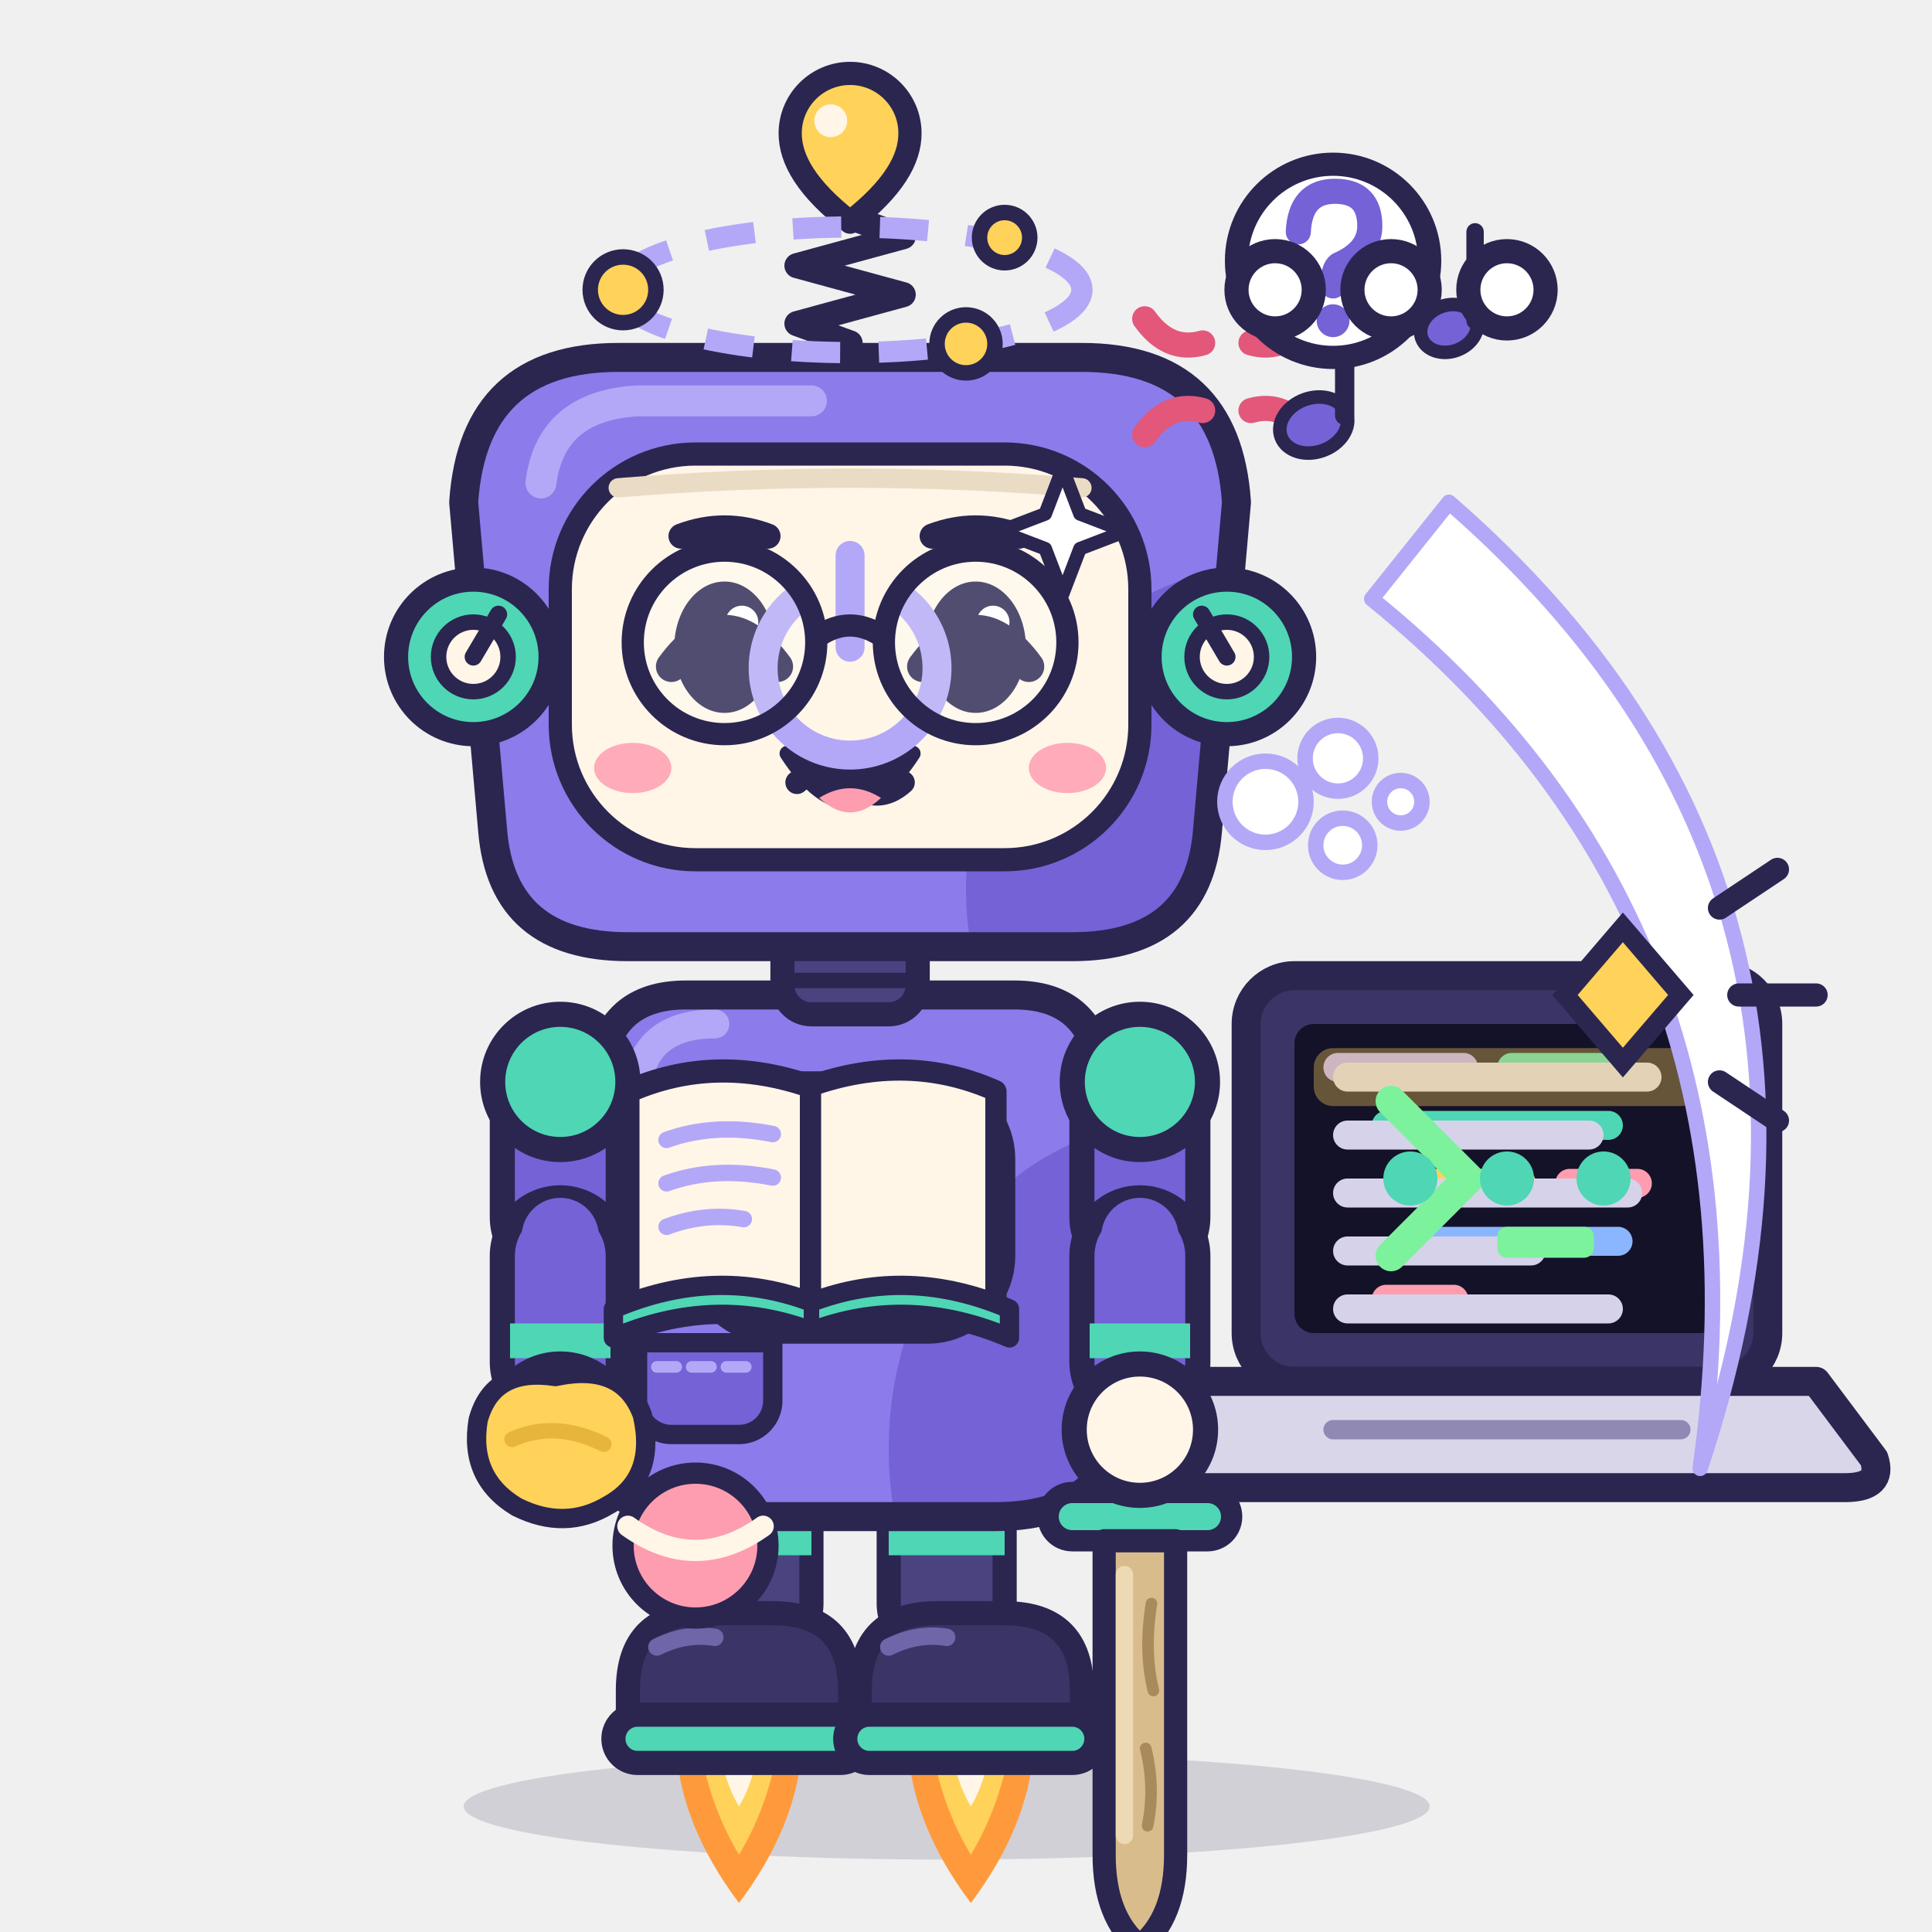
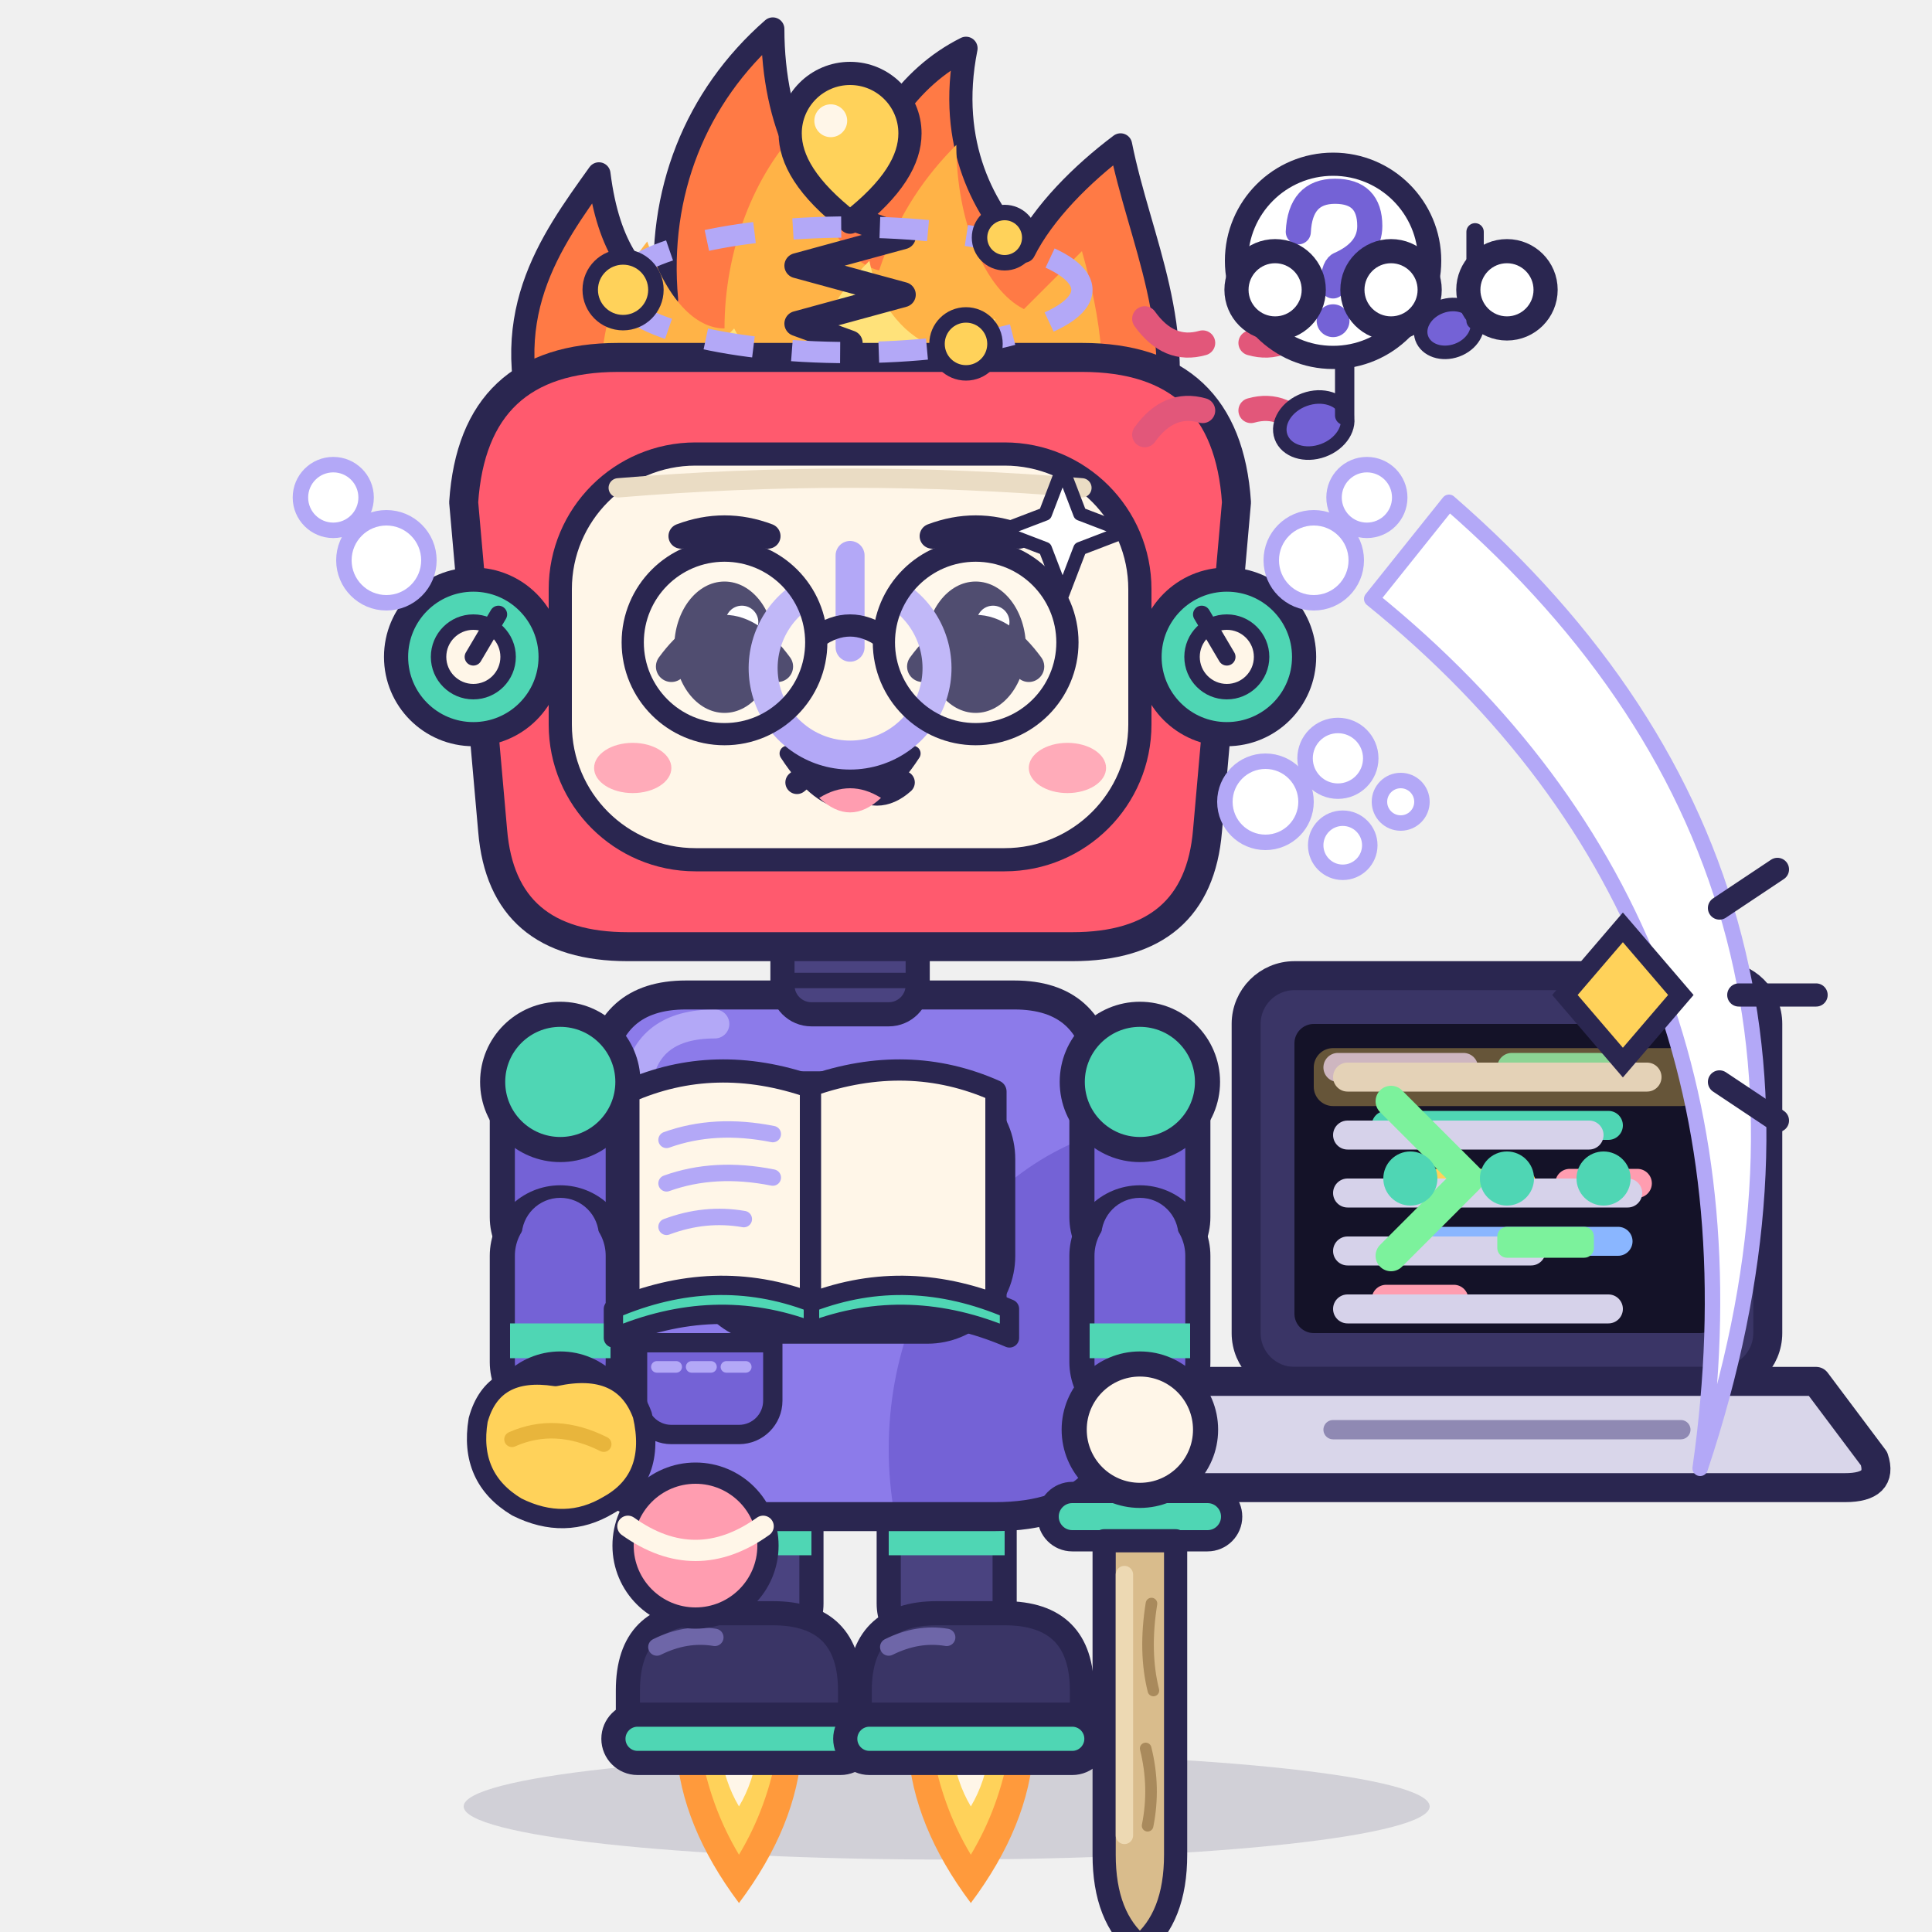
<svg xmlns="http://www.w3.org/2000/svg" viewBox="0 0 200 200" class="rb" role="img" aria-label="A small lilac robot with a laptop">
  <defs>
    <clipPath id="rb-screen-clip">
      <rect x="134" y="106" width="44" height="32" rx="2" />
    </clipPath>
    <clipPath id="rb-head-clip">
      <path d="M64 37 H112 Q127 37 128 52 L125 86 Q124 98 111 98 H65 Q52 98 51 86 L48 52 Q49 37 64 37 Z" />
    </clipPath>
    <clipPath id="rb-body-clip">
      <path d="M71 103 H105 Q113 103 114 111 L116 143 Q117 157 103 157 H73 Q59 157 60 143 L62 111 Q63 103 71 103 Z" />
    </clipPath>
  </defs>
  <ellipse class="rb-shadow" data-nohit="" cx="98" cy="187" rx="50" ry="5.5" fill="#2A2650" opacity=".16" />
  <g class="rb-fly">
    <g class="rb-float">
      <g class="rb-react">
        <g class="rb-figure">
          <g class="rb-legs">
            <g class="rb-leg rb-leg-l">
              <g class="rb-flame rb-flame-l" data-nohit="">
                <g class="rb-flicker">
                  <path d="M70 181 Q70.5 189 76.5 197 Q82.5 189 83 181 Z" fill="#FF9A3C" />
                  <path d="M72.5 181 Q73.5 187 76.5 192 Q79.5 187 80.5 181 Z" fill="#FFD25A" />
                  <path d="M74.5 181 Q75 184.5 76.5 187 Q78 184.5 78.5 181 Z" fill="#FFF6E8" />
                </g>
              </g>
              <rect x="72" y="146" width="12" height="25" rx="5" fill="#4A4380" stroke="#2A2650" stroke-width="2.5" />
              <rect x="72" y="157" width="12" height="4" fill="#4FD6B4" />
              <path d="M65 181 V175 Q65 167 73 167 H80 Q88 167 88 175 V181 Z" fill="#3A3566" stroke="#2A2650" stroke-width="2.5" stroke-linejoin="round" />
              <rect x="63.5" y="177.5" width="26" height="5" rx="2.5" fill="#4FD6B4" stroke="#2A2650" stroke-width="2.5" />
              <path d="M68 170.5 Q71 169 74 169.5" fill="none" stroke="#6E66A8" stroke-width="1.8" stroke-linecap="round" />
            </g>
            <g class="rb-leg rb-leg-r">
              <g class="rb-flame rb-flame-r" data-nohit="">
                <g class="rb-flicker">
                  <path d="M94 181 Q94.5 189 100.5 197 Q106.5 189 107 181 Z" fill="#FF9A3C" />
                  <path d="M96.5 181 Q97.5 187 100.5 192 Q103.5 187 104.5 181 Z" fill="#FFD25A" />
                  <path d="M98.5 181 Q99 184.5 100.5 187 Q102 184.5 102.5 181 Z" fill="#FFF6E8" />
                </g>
              </g>
              <rect x="92" y="146" width="12" height="25" rx="5" fill="#4A4380" stroke="#2A2650" stroke-width="2.5" />
              <rect x="92" y="157" width="12" height="4" fill="#4FD6B4" />
              <path d="M89 181 V175 Q89 167 97 167 H104 Q112 167 112 175 V181 Z" fill="#3A3566" stroke="#2A2650" stroke-width="2.5" stroke-linejoin="round" />
              <rect x="87.5" y="177.5" width="26" height="5" rx="2.5" fill="#4FD6B4" stroke="#2A2650" stroke-width="2.5" />
              <path d="M92 170.5 Q95 169 98 169.5" fill="none" stroke="#6E66A8" stroke-width="1.8" stroke-linecap="round" />
            </g>
          </g>
          <g class="rb-torso">
            <g class="rb-body">
              <path d="M71 103 H105 Q113 103 114 111 L116 143 Q117 157 103 157 H73 Q59 157 60 143 L62 111 Q63 103 71 103 Z" fill="#8C7BEA" />
              <g clip-path="url(#rb-body-clip)">
                <ellipse cx="122" cy="150" rx="30" ry="34" fill="#7462D6" />
                <path d="M66 112 Q67 106 74 106" fill="none" stroke="#B3A8F7" stroke-width="3" stroke-linecap="round" />
              </g>
              <path d="M71 103 H105 Q113 103 114 111 L116 143 Q117 157 103 157 H73 Q59 157 60 143 L62 111 Q63 103 71 103 Z" fill="none" stroke="#2A2650" stroke-width="3" stroke-linejoin="round" />
              <rect x="72" y="112" width="32" height="26" rx="8" fill="#FFF6E8" stroke="#2A2650" stroke-width="2.2" />
              <rect x="76" y="117.5" width="24" height="12" rx="6" fill="#2A2650" />
              <circle class="rb-led" cx="82.2" cy="123.5" r="3.6" fill="#FFD25A" />
              <g class="rb-meter" fill="#4FD6B4">
                <rect x="87.5" y="124.5" width="2.6" height="3" rx="1" />
                <rect x="91.6" y="122.5" width="2.6" height="5" rx="1" />
                <rect x="95.7" y="120.5" width="2.6" height="7" rx="1" />
              </g>
              <path d="M78 133.5 H98" stroke="#E2D5BE" stroke-width="2" stroke-linecap="round" />
              <path class="rb-pocket" d="M66 139 H80 V145 A3.5 3.5 0 0 1 76.5 148.5 H69.5 A3.5 3.5 0 0 1 66 145 Z" fill="#7462D6" stroke="#2A2650" stroke-width="2" stroke-linejoin="round" />
              <path d="M68 141.5 H78" stroke="#B3A8F7" stroke-width="1.2" stroke-dasharray="2 1.6" stroke-linecap="round" />
            </g>
            <rect class="rb-neck" x="81" y="93" width="14" height="12" rx="3" fill="#4A4380" stroke="#2A2650" stroke-width="2.5" />
            <path d="M82 98 H94 M82 101.5 H94" stroke="#2A2650" stroke-width="1.6" />
            <g class="rb-head">
+               <g class="rb-blaze" data-nohit="">
+                 <path class="rb-blaze-outer" d="M56 46 C51 33 57 25 62 18 C63 26 66 29 69 31 C68 20 72 10 80 3 C80 13 84 20 88 22 C90 14 94 8 100 5 C98 15 102 22 106 26 C108 22 112 18 116 15 C118 25 123 34 120 46 Z" fill="#FF7A45" stroke="#2A2650" stroke-width="2.4" stroke-linejoin="round" />
+                 <path class="rb-blaze-mid" d="M63 46 C61 37 63 30 67 25 C69 31 72 34 75 34 C75 26 78 18 83 13 C84 21 87 27 91 28 C93 22 96 18 99 15 C99 23 102 30 106 32 C108 30 110 28 112 26 C114 33 115 40 113 46 Z" fill="#FFB347" />
+                 <path class="rb-blaze-core" d="M72 46 C71 41 73 37 76 34 C78 38 81 39 84 38 C85 33 87 30 90 27 C91 32 94 35 97 36 C99 35 101 34 103 33 C104 38 104 42 103 46 Z" fill="#FFE27A" />
+               </g>
              <g class="rb-antenna">
                <path d="M88 39 V35.5 L82.5 33.5 L93.5 30.5 L82.5 27.5 L93.5 24.5 L88 22.5" fill="none" stroke="#2A2650" stroke-width="2.6" stroke-linecap="round" stroke-linejoin="round" />
                <path class="rb-antenna-ball" d="M88 23 C83.5 19.5 81.8 16.5 81.8 13.8 A6.2 6.2 0 1 1 94.2 13.8 C94.2 16.5 92.5 19.5 88 23 Z" fill="#FFD25A" stroke="#2A2650" stroke-width="2.4" stroke-linejoin="round" />
                <circle cx="86" cy="12.5" r="1.7" fill="#FFF6E8" />
              </g>
              <path d="M64 37 H112 Q127 37 128 52 L125 86 Q124 98 111 98 H65 Q52 98 51 86 L48 52 Q49 37 64 37 Z" fill="#8C7BEA" />
              <g clip-path="url(#rb-head-clip)">
                <ellipse cx="134" cy="92" rx="34" ry="34" fill="#7462D6" />
                <path d="M56 50 Q57 42 66 41.5 H84" fill="none" stroke="#B3A8F7" stroke-width="3.2" stroke-linecap="round" />
              </g>
+               <path class="rb-fume" data-nohit="" d="M64 37 H112 Q127 37 128 52 L125 86 Q124 98 111 98 H65 Q52 98 51 86 L48 52 Q49 37 64 37 Z" fill="#FF5A6E" />
              <path d="M64 37 H112 Q127 37 128 52 L125 86 Q124 98 111 98 H65 Q52 98 51 86 L48 52 Q49 37 64 37 Z" fill="none" stroke="#2A2650" stroke-width="3" stroke-linejoin="round" />
              <rect class="rb-visor" x="58" y="47" width="60" height="42" rx="14" fill="#FFF6E8" stroke="#2A2650" stroke-width="2.4" />
              <path d="M64 50.5 Q88 48.5 112 50.5" fill="none" stroke="#EADCC4" stroke-width="2" stroke-linecap="round" />
              <g class="rb-face">
                <g class="rb-brows" fill="none" stroke="#2A2650" stroke-width="2.6" stroke-linecap="round">
                  <path class="rb-brow rb-brow-l" d="M70.5 55.5 Q75 53.8 79.5 55.5" />
                  <path class="rb-brow rb-brow-r" d="M96.5 55.5 Q101 53.8 105.5 55.5" />
                </g>
                <g class="rb-look">
                  <g class="rb-eyes">
                    <ellipse cx="75" cy="67" rx="5.2" ry="6.8" fill="#2A2650" />
                    <ellipse cx="101" cy="67" rx="5.2" ry="6.8" fill="#2A2650" />
                    <circle cx="76.8" cy="64.4" r="1.7" fill="#FFFFFF" />
                    <circle cx="102.8" cy="64.4" r="1.7" fill="#FFFFFF" />
                  </g>
                  <g class="rb-eyes-happy" fill="none" stroke="#2A2650" stroke-width="3.2" stroke-linecap="round">
                    <path d="M69.5 69 Q75 61.5 80.5 69" />
                    <path d="M95.5 69 Q101 61.5 106.5 69" />
                  </g>
                </g>
                <path class="rb-mouth" d="M83 79 Q88 83.5 93 79" fill="none" stroke="#2A2650" stroke-width="2.6" stroke-linecap="round" />
                <ellipse class="rb-mouth-o" cx="88" cy="80.5" rx="2.4" ry="2.9" fill="#2A2650" />
                <path class="rb-mouth-worry" d="M82.5 81 Q85.2 78.6 88 81 Q90.8 83.4 93.5 81" fill="none" stroke="#2A2650" stroke-width="2.4" stroke-linecap="round" stroke-linejoin="round" />
                <g class="rb-mouth-grin">
                  <path d="M81.5 78 Q88 88 94.5 78 Z" fill="#2A2650" stroke="#2A2650" stroke-width="1.6" stroke-linejoin="round" />
                  <path d="M84.8 82.6 Q88 80.6 91.2 82.6 Q88 85.6 84.8 82.6 Z" fill="#FF9DB0" />
                </g>
                <ellipse class="rb-cheek" cx="65.5" cy="79.5" rx="4" ry="2.6" fill="#FF9DB0" opacity=".85" />
                <ellipse class="rb-cheek" cx="110.5" cy="79.5" rx="4" ry="2.6" fill="#FF9DB0" opacity=".85" />
              </g>
              <g class="rb-power" data-nohit="" fill="none" stroke="#B3A8F7" stroke-width="3" stroke-linecap="round">
                <path d="M82.3 62.2 A9 9 0 1 0 93.7 62.2" />
                <path d="M88 57.5 V67" />
              </g>
              <path class="rb-shine" data-nohit="" d="M110 48.5 L111.8 53.2 L116.5 55 L111.8 56.8 L110 61.5 L108.2 56.8 L103.5 55 L108.2 53.2 Z" fill="#FFFFFF" stroke="#2A2650" stroke-width="1.4" stroke-linejoin="round" />
              <g class="rb-puff" data-nohit="" fill="#FFFFFF" stroke="#B3A8F7" stroke-width="1.6">
                <circle cx="131" cy="83" r="4.2" />
                <circle cx="138.5" cy="78.5" r="3.4" />
                <circle cx="139" cy="87.5" r="2.8" />
                <circle cx="145" cy="83" r="2.2" />
              </g>
              <g class="rb-ear">
                <circle cx="49" cy="68" r="8" fill="#4FD6B4" stroke="#2A2650" stroke-width="2.5" />
                <circle cx="49" cy="68" r="3.6" fill="#FFF6E8" stroke="#2A2650" stroke-width="1.6" />
                <path class="rb-dial rb-dial-l" d="M49 68 L51.6 63.6" stroke="#2A2650" stroke-width="1.8" stroke-linecap="round" />
              </g>
              <g class="rb-ear">
                <circle cx="127" cy="68" r="8" fill="#4FD6B4" stroke="#2A2650" stroke-width="2.5" />
                <circle cx="127" cy="68" r="3.6" fill="#FFF6E8" stroke="#2A2650" stroke-width="1.6" />
                <path class="rb-dial rb-dial-r" d="M127 68 L124.4 63.6" stroke="#2A2650" stroke-width="1.8" stroke-linecap="round" />
              </g>
              <g class="rb-glasses" data-nohit="" fill="none" stroke="#2A2650" stroke-width="2.3">
                <circle cx="75" cy="66.5" r="9.5" fill="#FFFFFF" fill-opacity=".18" />
                <circle cx="101" cy="66.5" r="9.5" fill="#FFFFFF" fill-opacity=".18" />
                <path d="M84.5 66 Q88 63.5 91.5 66" />
              </g>
              <g class="rb-anger" data-nohit="" fill="none" stroke="#E2577A" stroke-width="2.6" stroke-linecap="round">
                <path d="M118.5 33 Q121 36.5 124.5 35.5" />
                <path d="M129.5 35.5 Q133 36.5 135.5 33" />
                <path d="M118.5 45 Q121 41.5 124.5 42.5" />
                <path d="M129.5 42.5 Q133 41.5 135.5 45" />
+               </g>
+               <g class="rb-steam" data-nohit="" fill="#FFFFFF" stroke="#B3A8F7" stroke-width="1.6">
+                 <g class="rb-steam-l">
+                   <circle cx="40" cy="58" r="4.4" />
+                   <circle cx="34.5" cy="51.5" r="3.4" />
+                 </g>
+                 <g class="rb-steam-r">
+                   <circle cx="136" cy="58" r="4.4" />
+                   <circle cx="141.5" cy="51.5" r="3.4" />
+                 </g>
              </g>
              <g class="rb-dizzy" data-nohit="">
                <ellipse cx="88" cy="30" rx="24" ry="6.5" fill="none" stroke="#B3A8F7" stroke-width="2.2" stroke-dasharray="5 4" />
                <g class="rb-dizzy-dots" fill="#FFD25A" stroke="#2A2650" stroke-width="1.6">
                  <circle cx="64.5" cy="30" r="3.4" />
                  <circle cx="100" cy="35.6" r="3" />
                  <circle cx="104" cy="24.6" r="2.6" />
                </g>
              </g>
              <g class="rb-notes" data-nohit="" fill="#7462D6" stroke="#2A2650" stroke-width="1.4">
                <g class="rb-note-1">
                  <ellipse cx="136" cy="44" rx="3.6" ry="2.8" transform="rotate(-20 136 44)" />
                  <path d="M139.2 43 V31.5 L145 33.5" fill="none" stroke="#2A2650" stroke-width="2" stroke-linecap="round" stroke-linejoin="round" />
                </g>
                <g class="rb-note-2">
                  <ellipse cx="150" cy="34" rx="3" ry="2.4" transform="rotate(-20 150 34)" />
                  <path d="M152.7 33.2 V24" fill="none" stroke="#2A2650" stroke-width="1.8" stroke-linecap="round" />
                </g>
              </g>
              <g class="rb-question" data-nohit="">
                <circle cx="138" cy="27" r="10" fill="#FFFFFF" stroke="#2A2650" stroke-width="2.4" />
                <path d="M134.4 24 Q134.6 19.8 138.2 19.8 Q141.8 19.8 141.8 23.4 Q141.8 26 138.6 27.4 Q138 27.8 138 29.6" fill="none" stroke="#7462D6" stroke-width="2.6" stroke-linecap="round" stroke-linejoin="round" />
                <circle cx="138" cy="33.2" r="1.7" fill="#7462D6" />
              </g>
            </g>
            <g class="rb-arm rb-arm-back">
              <rect x="52" y="106" width="12" height="26" rx="6" fill="#7462D6" stroke="#2A2650" stroke-width="2.6" />
              <g class="rb-forearm rb-forearm-back">
                <rect x="52" y="124" width="12" height="23" rx="6" fill="#7462D6" stroke="#2A2650" stroke-width="2.6" />
                <rect x="52.8" y="137" width="10.4" height="3.6" fill="#4FD6B4" />
                <circle cx="58" cy="128" r="4" fill="#7462D6" />
                <circle cx="58" cy="148" r="6.8" fill="#FFF6E8" stroke="#2A2650" stroke-width="2.6" />
                <g class="rb-cloth" data-nohit="">
                  <path d="M49.5 147 Q51 141.5 57.5 142.5 Q64.5 141 66.5 146.5 Q68 153 63 155.8 Q58.5 158.5 53.5 156 Q48.5 153 49.5 147 Z" fill="#FFD25A" stroke="#2A2650" stroke-width="2" stroke-linejoin="round" />
                  <path d="M53 149 Q57.5 147 62.5 149.5" fill="none" stroke="#E8B53C" stroke-width="1.6" stroke-linecap="round" />
                </g>
              </g>
              <circle cx="58" cy="112" r="7" fill="#4FD6B4" stroke="#2A2650" stroke-width="2.6" />
            </g>
            <g class="rb-ball" data-nohit="">
              <circle cx="72" cy="160" r="7.5" fill="#FF9DB0" stroke="#2A2650" stroke-width="2.2" />
              <path d="M65 158 Q72 163 79 158" fill="none" stroke="#FFF6E8" stroke-width="2.2" stroke-linecap="round" />
            </g>
            <g class="rb-book" data-nohit="">
              <path d="M65 113 Q74 109 84 112.5 V136 Q74 132.5 65 136.5 Z" fill="#FFF6E8" stroke="#2A2650" stroke-width="2.4" stroke-linejoin="round" />
              <path d="M84 112.5 Q94 109 103 113 V136.5 Q94 132.5 84 136 Z" fill="#FFFFFF" stroke="#2A2650" stroke-width="2.4" stroke-linejoin="round" />
              <path d="M69 118 Q74 116.2 80 117.4 M69 122.5 Q74 120.7 80 121.9 M69 127 Q73 125.5 77 126.2 M88 117.4 Q94 116.2 99 118 M88 121.9 Q94 120.7 99 122.5" fill="none" stroke="#B3A8F7" stroke-width="1.7" stroke-linecap="round" />
              <path class="rb-book-page" d="M84 112.5 Q94 109 103 113 V136.5 Q94 132.5 84 136 Z" fill="#FFF6E8" stroke="#2A2650" stroke-width="2" stroke-linejoin="round" />
              <path d="M63.5 135.5 Q74 131 84 134.8 Q94 131 104.5 135.5 L104.5 138.5 Q94 134 84 137.8 Q74 134 63.5 138.5 Z" fill="#4FD6B4" stroke="#2A2650" stroke-width="2" stroke-linejoin="round" />
              <path d="M84 112.5 V137.6" stroke="#2A2650" stroke-width="1.6" />
            </g>
            <g class="rb-laptop">
              <g class="rb-lid">
                <rect x="129" y="101" width="54" height="42" rx="5" fill="#3A3566" stroke="#2A2650" stroke-width="3" />
                <rect x="134" y="106" width="44" height="32" rx="2" fill="#141228" />
                <g clip-path="url(#rb-screen-clip)" data-nohit="">
                  <g class="rb-code">
                    <rect x="137" y="109" width="16" height="3" rx="1.5" fill="#B3A8F7" />
                    <rect x="155" y="109" width="12" height="3" rx="1.5" fill="#4FD6B4" />
                    <rect x="142" y="115" width="26" height="3" rx="1.5" fill="#4FD6B4" />
                    <rect x="147" y="121" width="12" height="3" rx="1.5" fill="#FFD25A" />
                    <rect x="161" y="121" width="10" height="3" rx="1.5" fill="#FF9DB0" />
                    <rect x="147" y="127" width="22" height="3" rx="1.5" fill="#8AB6FF" />
                    <rect x="142" y="133" width="10" height="3" rx="1.5" fill="#FF9DB0" />
                    <rect x="137" y="139" width="6" height="3" rx="1.5" fill="#B3A8F7" />
                    <rect x="137" y="145" width="24" height="3" rx="1.5" fill="#4FD6B4" />
                    <rect x="142" y="151" width="16" height="3" rx="1.5" fill="#FFD25A" />
                    <rect x="137" y="157" width="16" height="3" rx="1.5" fill="#B3A8F7" />
                    <rect x="155" y="157" width="12" height="3" rx="1.5" fill="#4FD6B4" />
                    <rect x="142" y="163" width="26" height="3" rx="1.5" fill="#4FD6B4" />
                    <rect x="147" y="169" width="12" height="3" rx="1.5" fill="#FFD25A" />
                    <rect x="161" y="169" width="10" height="3" rx="1.5" fill="#FF9DB0" />
                    <rect x="147" y="175" width="22" height="3" rx="1.5" fill="#8AB6FF" />
                    <rect x="142" y="181" width="10" height="3" rx="1.5" fill="#FF9DB0" />
                    <rect x="137" y="187" width="6" height="3" rx="1.5" fill="#B3A8F7" />
                    <rect x="137" y="193" width="24" height="3" rx="1.5" fill="#4FD6B4" />
                    <rect x="142" y="199" width="16" height="3" rx="1.5" fill="#FFD25A" />
                  </g>
                  <g class="rb-page">
                    <rect x="138" y="110" width="34" height="3" rx="1.5" fill="#D6D2EA" />
                    <rect x="138" y="116" width="28" height="3" rx="1.5" fill="#D6D2EA" />
                    <rect x="138" y="122" width="32" height="3" rx="1.5" fill="#D6D2EA" />
                    <rect x="138" y="128" width="22" height="3" rx="1.5" fill="#D6D2EA" />
                    <rect x="138" y="134" width="30" height="3" rx="1.5" fill="#D6D2EA" />
                    <rect class="rb-highlight" x="136" y="108.5" width="40" height="6" rx="2" fill="#FFD25A" opacity=".35" />
                  </g>
                  <g class="rb-prompt">
                    <path d="M144 114 L152 122 L144 130" fill="none" stroke="#7CF29C" stroke-width="3.2" stroke-linecap="round" stroke-linejoin="round" />
                    <rect class="rb-cursor" x="155" y="127" width="10" height="3.2" rx="1" fill="#7CF29C" />
                  </g>
                  <g class="rb-spinner" fill="#4FD6B4">
                    <circle class="rb-dot rb-dot-1" cx="146" cy="122" r="2.8" />
                    <circle class="rb-dot rb-dot-2" cx="156" cy="122" r="2.8" />
                    <circle class="rb-dot rb-dot-3" cx="166" cy="122" r="2.8" />
                  </g>
                </g>
              </g>
              <path class="rb-base" d="M124 143 H188 L194 151 Q195 154 191 154 H121 Q117 154 118 151 Z" fill="#D9D6EA" stroke="#2A2650" stroke-width="3" stroke-linejoin="round" />
              <path d="M138 148 H174" stroke="#8F89B3" stroke-width="2" stroke-linecap="round" />
            </g>
            <g class="rb-arm rb-arm-front">
              <rect x="112" y="106" width="12" height="26" rx="6" fill="#7462D6" stroke="#2A2650" stroke-width="2.6" />
              <g class="rb-forearm rb-forearm-front">
                <rect x="112" y="124" width="12" height="23" rx="6" fill="#7462D6" stroke="#2A2650" stroke-width="2.6" />
                <rect x="112.8" y="137" width="10.4" height="3.6" fill="#4FD6B4" />
                <circle cx="118" cy="128" r="4" fill="#7462D6" />
                <g class="rb-sword" data-nohit="">
                  <rect x="115" y="141" width="6" height="14" rx="2" fill="#2A2650" />
                  <rect x="108.5" y="154.5" width="19" height="5" rx="2.5" fill="#4FD6B4" stroke="#2A2650" stroke-width="2.2" />
                  <path d="M114.3 159.5 H121.7 V192 Q121.7 198.5 118 201.5 Q114.3 198.5 114.3 192 Z" fill="#D9BC8C" stroke="#2A2650" stroke-width="2.4" stroke-linejoin="round" />
                  <path d="M116.4 163 V190" stroke="#EDD9B3" stroke-width="1.8" stroke-linecap="round" />
                  <path d="M119.2 166 Q118.4 171 119.4 175 M118.6 181 Q119.6 185 118.8 189" fill="none" stroke="#A98A5C" stroke-width="1.2" stroke-linecap="round" />
                </g>
                <circle cx="118" cy="148" r="6.8" fill="#FFF6E8" stroke="#2A2650" stroke-width="2.6" />
              </g>
              <circle cx="118" cy="112" r="7" fill="#4FD6B4" stroke="#2A2650" stroke-width="2.6" />
            </g>
          </g>
          <path class="rb-swoosh" data-nohit="" d="M150 52 Q196 92 176 152 Q184 96 142 62 Z" fill="#FFFFFF" stroke="#B3A8F7" stroke-width="1.6" stroke-linejoin="round" />
          <g class="rb-clang" data-nohit="">
            <path d="M168 96 L174 103 L168 110 L162 103 Z" fill="#FFD25A" stroke="#2A2650" stroke-width="2" />
            <path d="M178 94 L184 90 M180 103 H188 M178 112 L184 116" stroke="#2A2650" stroke-width="2.4" stroke-linecap="round" />
          </g>
          <g class="rb-thought" data-nohit="" fill="#FFFFFF" stroke="#2A2650" stroke-width="2.5">
            <circle class="rb-thought-dot rb-thought-1" cx="132" cy="30" r="4" />
            <circle class="rb-thought-dot rb-thought-2" cx="144" cy="30" r="4" />
            <circle class="rb-thought-dot rb-thought-3" cx="156" cy="30" r="4" />
          </g>
        </g>
      </g>
    </g>
  </g>
</svg>
